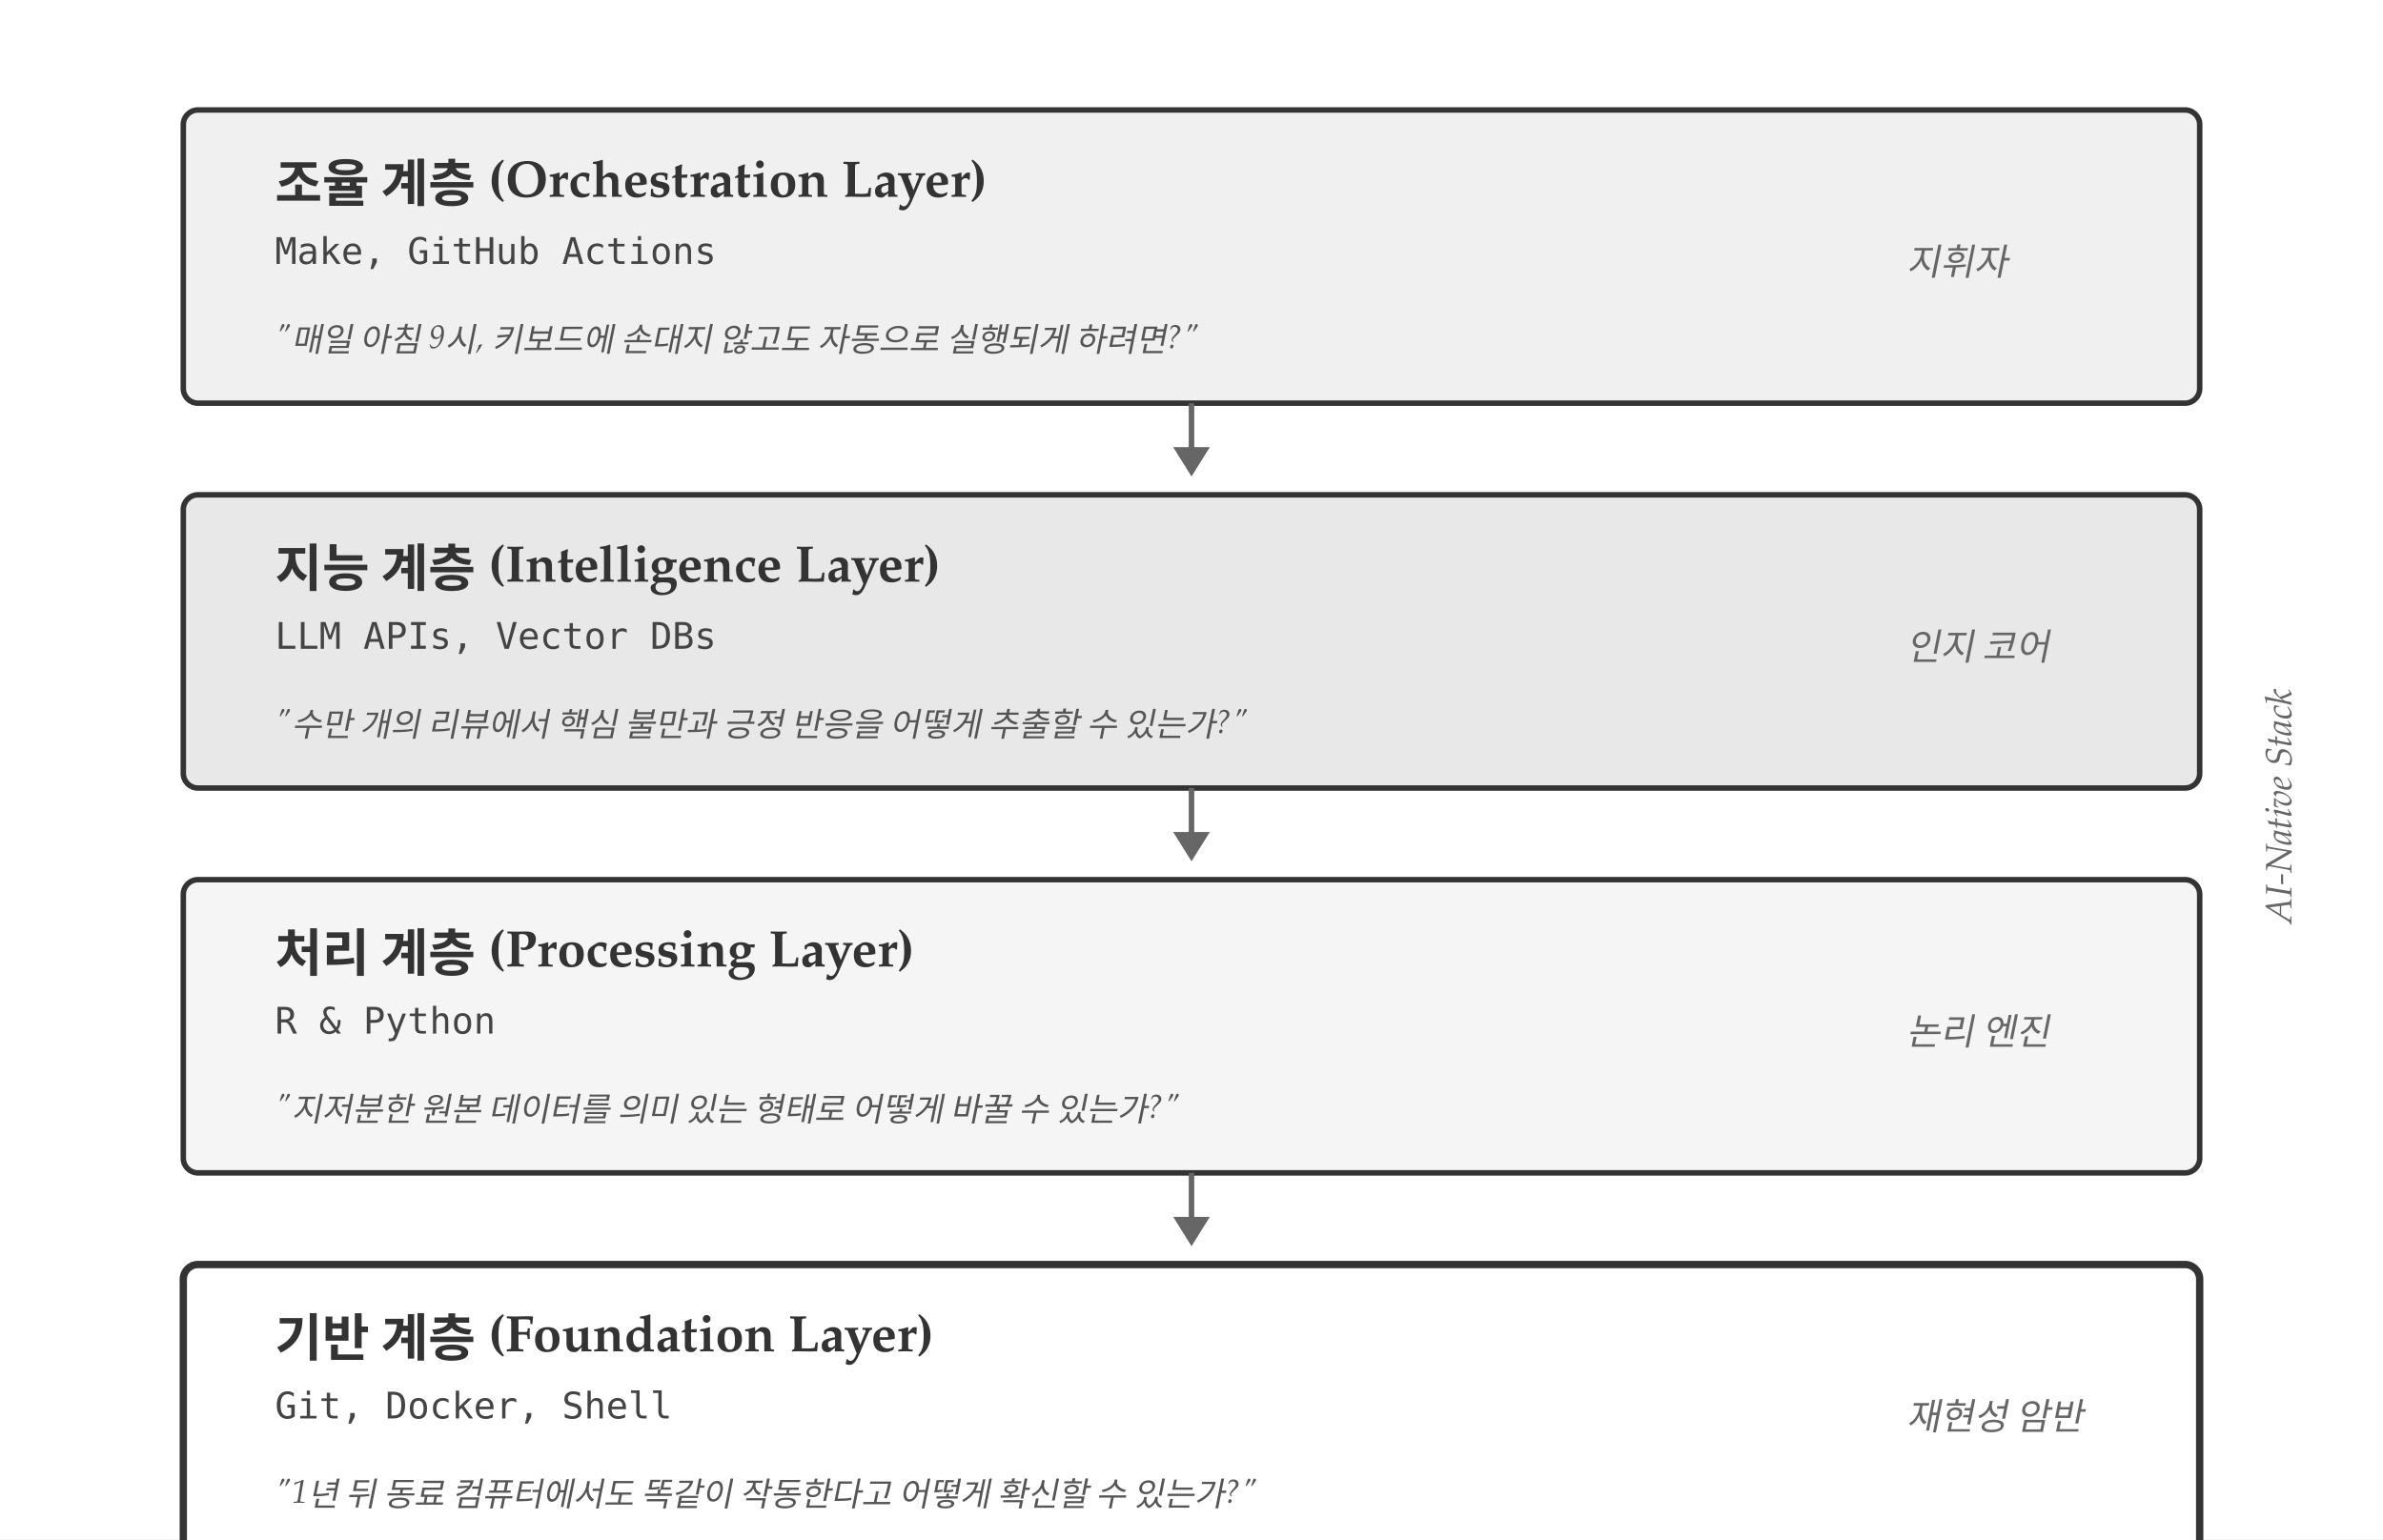
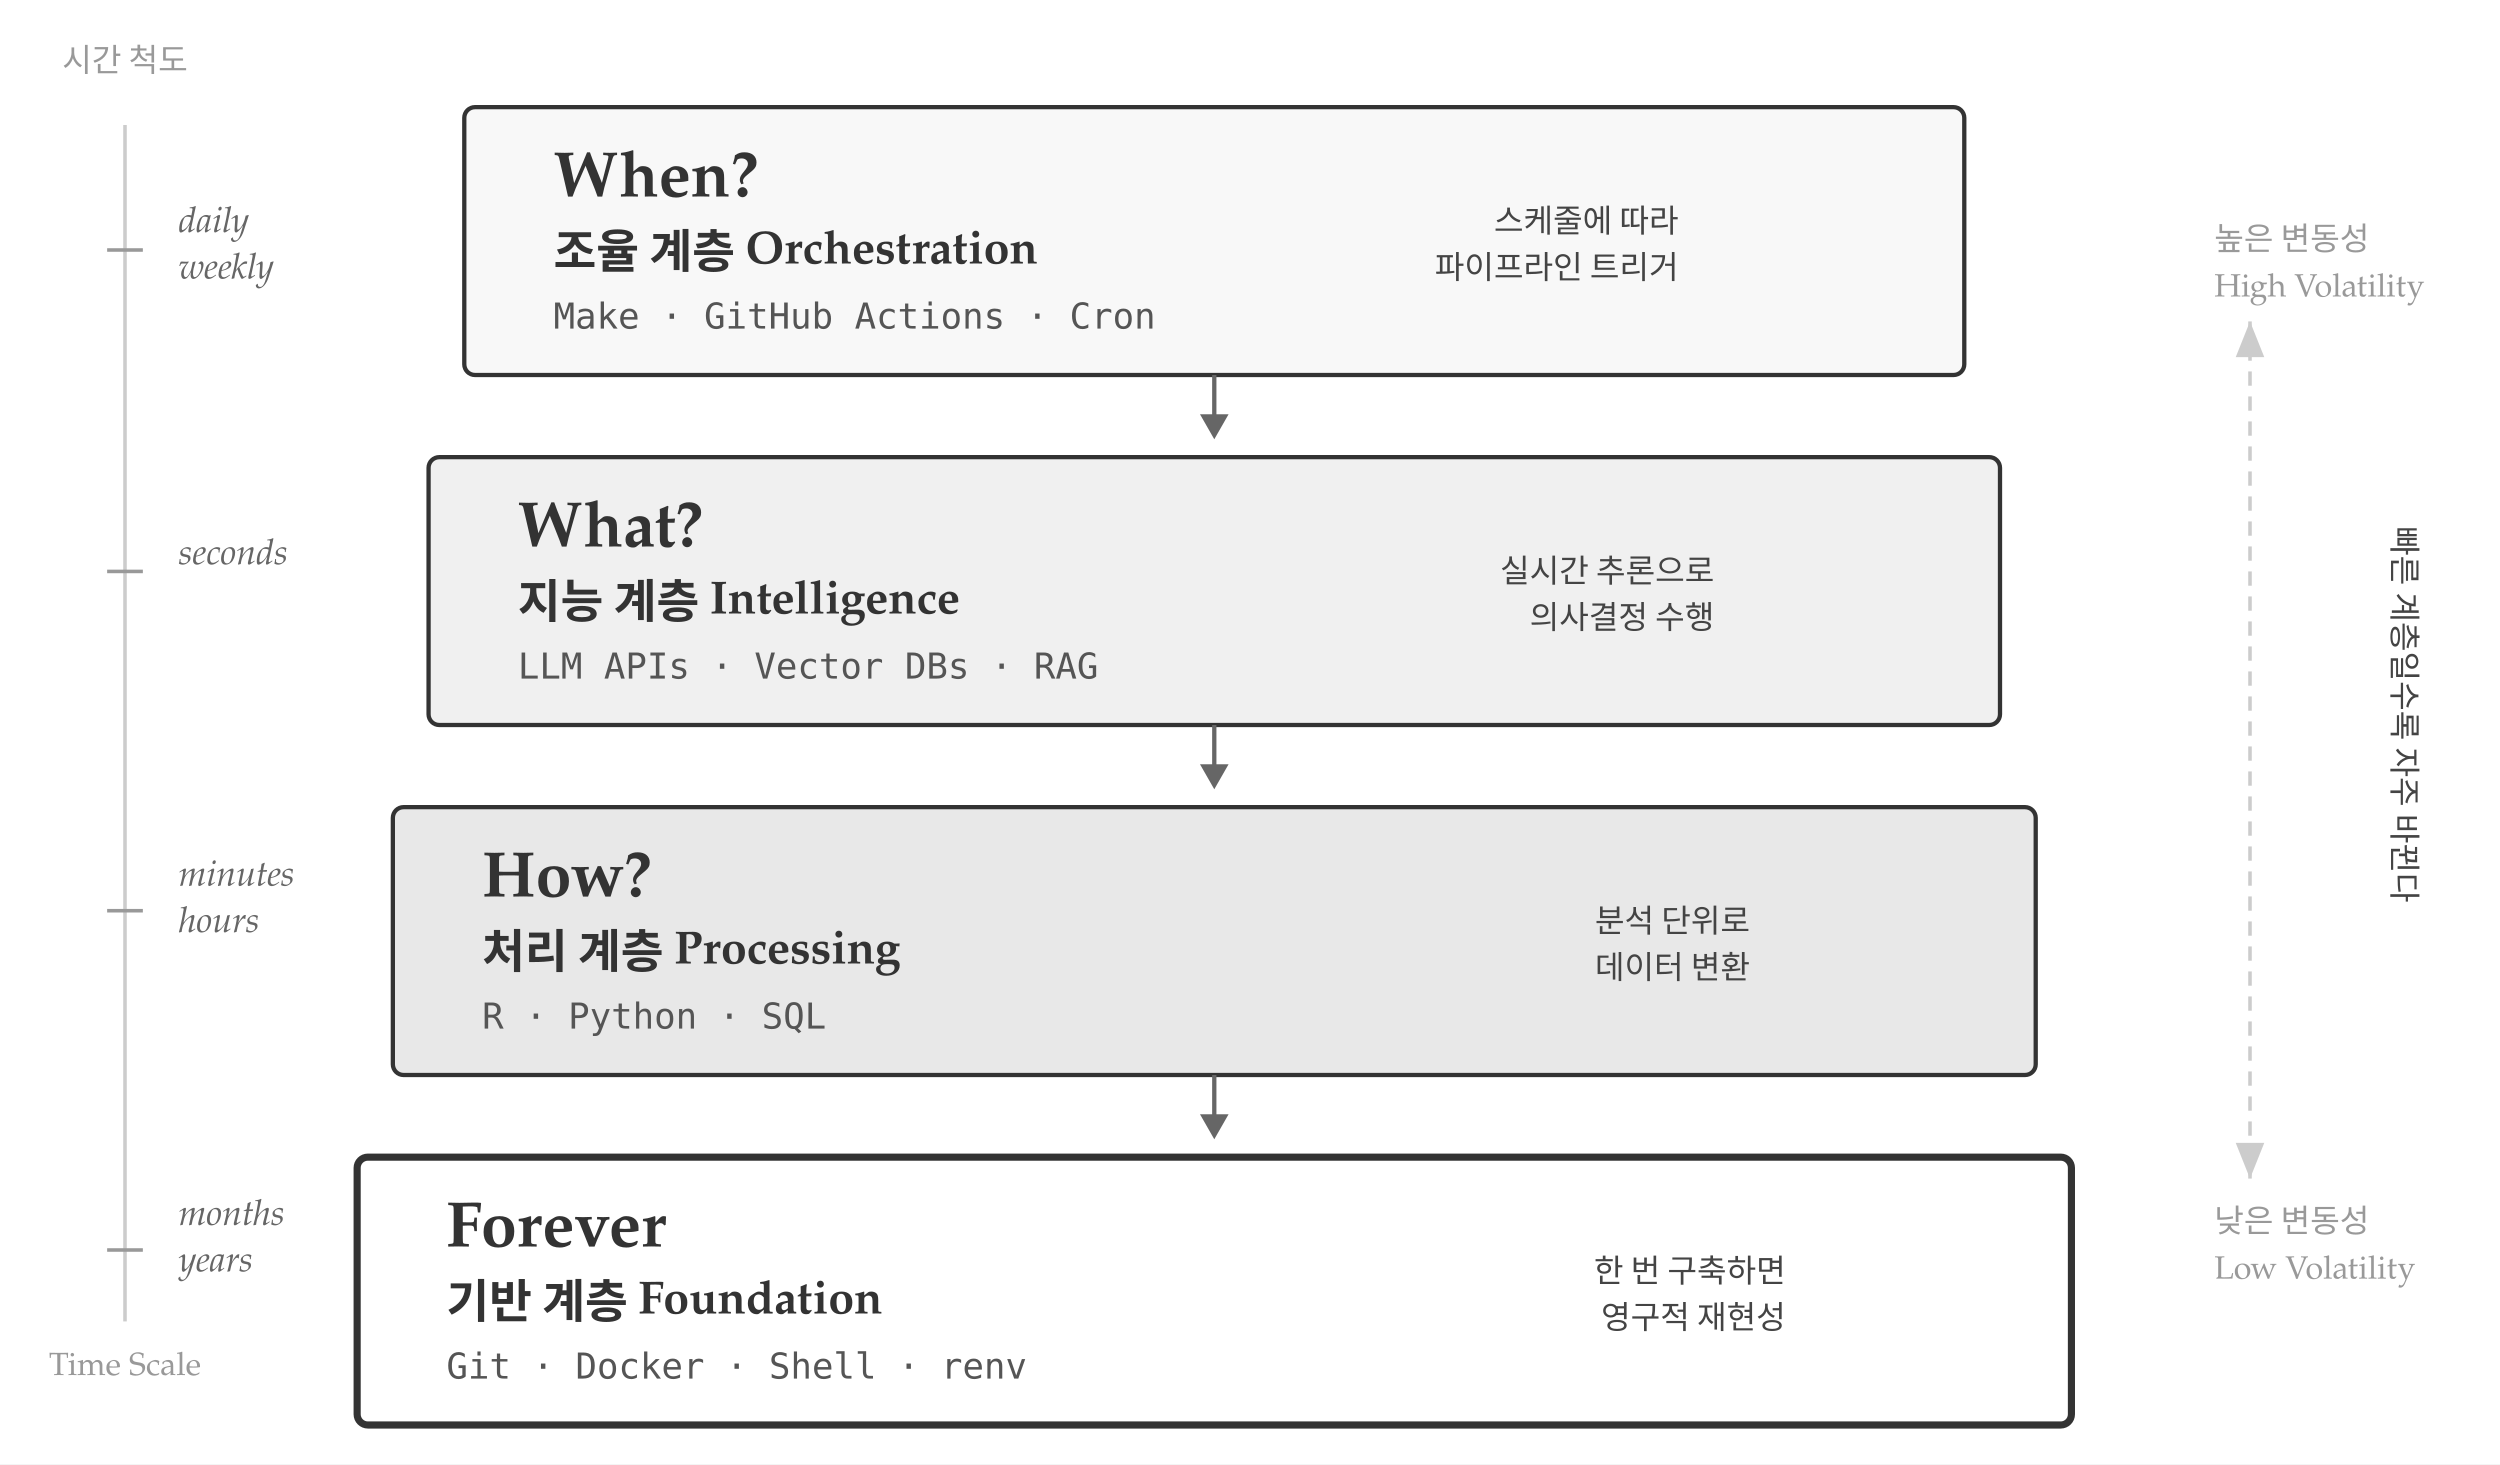
- <svg xmlns="http://www.w3.org/2000/svg" viewBox="0 0 650 420">
+ <svg xmlns="http://www.w3.org/2000/svg" viewBox="-10 10 700 410">
  <defs>
    <style>
      .tufte-title {
        font-family: 'Noto Sans KR', Palatino, 'Book Antiqua', Georgia, serif;
        fill: #333;
-         font-size: 14px;
+         font-size: 13px;
        font-weight: 600;
      }
-       .tufte-subtitle {
-         font-family: 'Noto Sans KR', Palatino, 'Book Antiqua', Georgia, serif;
+       .tufte-tech {
+         font-family: 'D2Coding', 'Consolas', monospace;
        fill: #555;
-         font-size: 11px;
+         font-size: 10px;
      }
-       .tufte-label {
+       .tufte-time {
        font-family: 'Noto Sans KR', Palatino, 'Book Antiqua', Georgia, serif;
        fill: #666;
        font-size: 10px;
        font-style: italic;
      }
-       .tufte-tech {
-         font-family: 'D2Coding', 'Consolas', monospace;
-         fill: #444;
-         font-size: 10px;
-       }
      .tufte-question {
        font-family: 'Noto Sans KR', Palatino, 'Book Antiqua', Georgia, serif;
-         fill: #555;
+         fill: #333;
+         font-size: 18px;
+         font-weight: 600;
+       }
+       .tufte-axis {
+         font-family: 'Noto Sans KR', Palatino, 'Book Antiqua', Georgia, serif;
+         fill: #999;
        font-size: 9px;
-         font-style: italic;
+       }
+       .tufte-insight {
+         font-family: 'Noto Sans KR', Palatino, 'Book Antiqua', Georgia, serif;
+         fill: #444;
+         font-size: 9px;
      }
    </style>
  </defs>
-   <rect x="0" y="0" width="650" height="420" fill="#ffffff" />
-   <rect x="50" y="30" width="550" height="80" rx="4" fill="#f0f0f0" stroke="#333" stroke-width="1.5" />
-   <text x="75" y="55" class="tufte-title">조율 계층 (Orchestration Layer)</text>
-   <text x="75" y="72" class="tufte-tech">Make, GitHub Actions</text>
-   <text x="75" y="95" class="tufte-question">"매일 아침 9시, 키보드에 손대지 않고도 자동으로 실행되게 하려면?"</text>
-   <text x="520" y="75" class="tufte-label">지휘자</text>
-   <line x1="325" y1="110" x2="325" y2="125" stroke="#666" stroke-width="1.5" />
-   <polygon points="325,130 320,122 330,122" fill="#666" />
-   <rect x="50" y="135" width="550" height="80" rx="4" fill="#e8e8e8" stroke="#333" stroke-width="1.5" />
-   <text x="75" y="160" class="tufte-title">지능 계층 (Intelligence Layer)</text>
-   <text x="75" y="177" class="tufte-tech">LLM APIs, Vector DBs</text>
-   <text x="75" y="200" class="tufte-question">"수만 개의 리뷰에서 핵심 불만과 긍정 반응을 어떻게 추출할 수 있는가?"</text>
-   <text x="520" y="180" class="tufte-label">인지 코어</text>
-   <line x1="325" y1="215" x2="325" y2="230" stroke="#666" stroke-width="1.5" />
-   <polygon points="325,235 320,227 330,227" fill="#666" />
-   <rect x="50" y="240" width="550" height="80" rx="4" fill="#f5f5f5" stroke="#333" stroke-width="1.5" />
-   <text x="75" y="265" class="tufte-title">처리 계층 (Processing Layer)</text>
-   <text x="75" y="282" class="tufte-tech">R &amp; Python</text>
-   <text x="75" y="305" class="tufte-question">"지저분한 원본 데이터를 의미 있는 형태로 어떻게 바꿀 수 있는가?"</text>
-   <text x="520" y="285" class="tufte-label">논리 엔진</text>
-   <line x1="325" y1="320" x2="325" y2="335" stroke="#666" stroke-width="1.5" />
-   <polygon points="325,340 320,332 330,332" fill="#666" />
-   <rect x="50" y="345" width="550" height="80" rx="4" fill="#ffffff" stroke="#333" stroke-width="2" />
-   <text x="75" y="370" class="tufte-title">기반 계층 (Foundation Layer)</text>
-   <text x="75" y="387" class="tufte-tech">Git, Docker, Shell</text>
-   <text x="75" y="410" class="tufte-question">"1년 뒤 동료 컴퓨터에서도 똑같이 작동한다고 어떻게 확신할 수 있는가?"</text>
-   <text x="520" y="390" class="tufte-label">재현성 암반</text>
-   <text x="625" y="220" class="tufte-label" text-anchor="middle" transform="rotate(-90 625 220)">AI-Native Stack</text>
+   <rect x="-10" y="0" width="700" height="420" fill="#ffffff" />
+   <text x="25" y="30" class="tufte-axis" text-anchor="middle">시간 척도</text>
+   <line x1="25" y1="45" x2="25" y2="380" stroke="#ccc" stroke-width="1" />
+   <text x="25" y="395" class="tufte-axis" text-anchor="middle">Time Scale</text>
+   <text x="40" y="75" class="tufte-time">daily</text>
+   <text x="40" y="88" class="tufte-time">weekly</text>
+   <line x1="20" y1="80" x2="30" y2="80" stroke="#999" stroke-width="1" />
+   <text x="40" y="168" class="tufte-time">seconds</text>
+   <line x1="20" y1="170" x2="30" y2="170" stroke="#999" stroke-width="1" />
+   <text x="40" y="258" class="tufte-time">minutes</text>
+   <text x="40" y="271" class="tufte-time">hours</text>
+   <line x1="20" y1="265" x2="30" y2="265" stroke="#999" stroke-width="1" />
+   <text x="40" y="353" class="tufte-time">months</text>
+   <text x="40" y="366" class="tufte-time">years</text>
+   <line x1="20" y1="360" x2="30" y2="360" stroke="#999" stroke-width="1" />
+   <rect x="120" y="40" width="420" height="75" rx="3" fill="#f8f8f8" stroke="#333" stroke-width="1.2" />
+   <text x="145" y="65" class="tufte-question">When?</text>
+   <text x="145" y="85" class="tufte-title">조율 계층 Orchestration</text>
+   <text x="145" y="102" class="tufte-tech">Make · GitHub Actions · Cron</text>
+   <text x="460" y="75" class="tufte-insight" text-anchor="end">스케줄에 따라</text>
+   <text x="460" y="88" class="tufte-insight" text-anchor="end">파이프라인 트리거</text>
+   <line x1="330" y1="115" x2="330" y2="128" stroke="#666" stroke-width="1.2" />
+   <polygon points="330,133 326,126 334,126" fill="#666" />
+   <rect x="110" y="138" width="440" height="75" rx="3" fill="#f0f0f0" stroke="#333" stroke-width="1.2" />
+   <text x="135" y="163" class="tufte-question">What?</text>
+   <text x="135" y="183" class="tufte-title">지능 계층 Intelligence</text>
+   <text x="135" y="200" class="tufte-tech">LLM APIs · Vector DBs · RAG</text>
+   <text x="470" y="173" class="tufte-insight" text-anchor="end">실시간 추론으로</text>
+   <text x="470" y="186" class="tufte-insight" text-anchor="end">의사결정 수행</text>
+   <line x1="330" y1="213" x2="330" y2="226" stroke="#666" stroke-width="1.2" />
+   <polygon points="330,231 326,224 334,224" fill="#666" />
+   <rect x="100" y="236" width="460" height="75" rx="3" fill="#e8e8e8" stroke="#333" stroke-width="1.2" />
+   <text x="125" y="261" class="tufte-question">How?</text>
+   <text x="125" y="281" class="tufte-title">처리 계층 Processing</text>
+   <text x="125" y="298" class="tufte-tech">R · Python · SQL</text>
+   <text x="480" y="271" class="tufte-insight" text-anchor="end">분석 단위로</text>
+   <text x="480" y="284" class="tufte-insight" text-anchor="end">데이터 변환</text>
+   <line x1="330" y1="311" x2="330" y2="324" stroke="#666" stroke-width="1.2" />
+   <polygon points="330,329 326,322 334,322" fill="#666" />
+   <rect x="90" y="334" width="480" height="75" rx="3" fill="#ffffff" stroke="#333" stroke-width="2" />
+   <text x="115" y="359" class="tufte-question">Forever</text>
+   <text x="115" y="379" class="tufte-title">기반 계층 Foundation</text>
+   <text x="115" y="396" class="tufte-tech">Git · Docker · Shell · renv</text>
+   <text x="490" y="369" class="tufte-insight" text-anchor="end">한 번 구축하면</text>
+   <text x="490" y="382" class="tufte-insight" text-anchor="end">영구적 재현성</text>
+   <text x="610" y="80" class="tufte-axis">높은 변동성</text>
+   <text x="610" y="93" class="tufte-axis">High Volatility</text>
+   <line x1="620" y1="100" x2="620" y2="340" stroke="#ccc" stroke-width="1" stroke-dasharray="4,3" />
+   <polygon points="620,100 616,110 624,110" fill="#ccc" />
+   <polygon points="620,340 616,330 624,330" fill="#ccc" />
+   <text x="610" y="355" class="tufte-axis">낮은 변동성</text>
+   <text x="610" y="368" class="tufte-axis">Low Volatility</text>
+   <text x="660" y="210" class="tufte-insight" text-anchor="middle" transform="rotate(90 660 210)">빠른 계층일수록 자주 바뀐다</text>
</svg>
